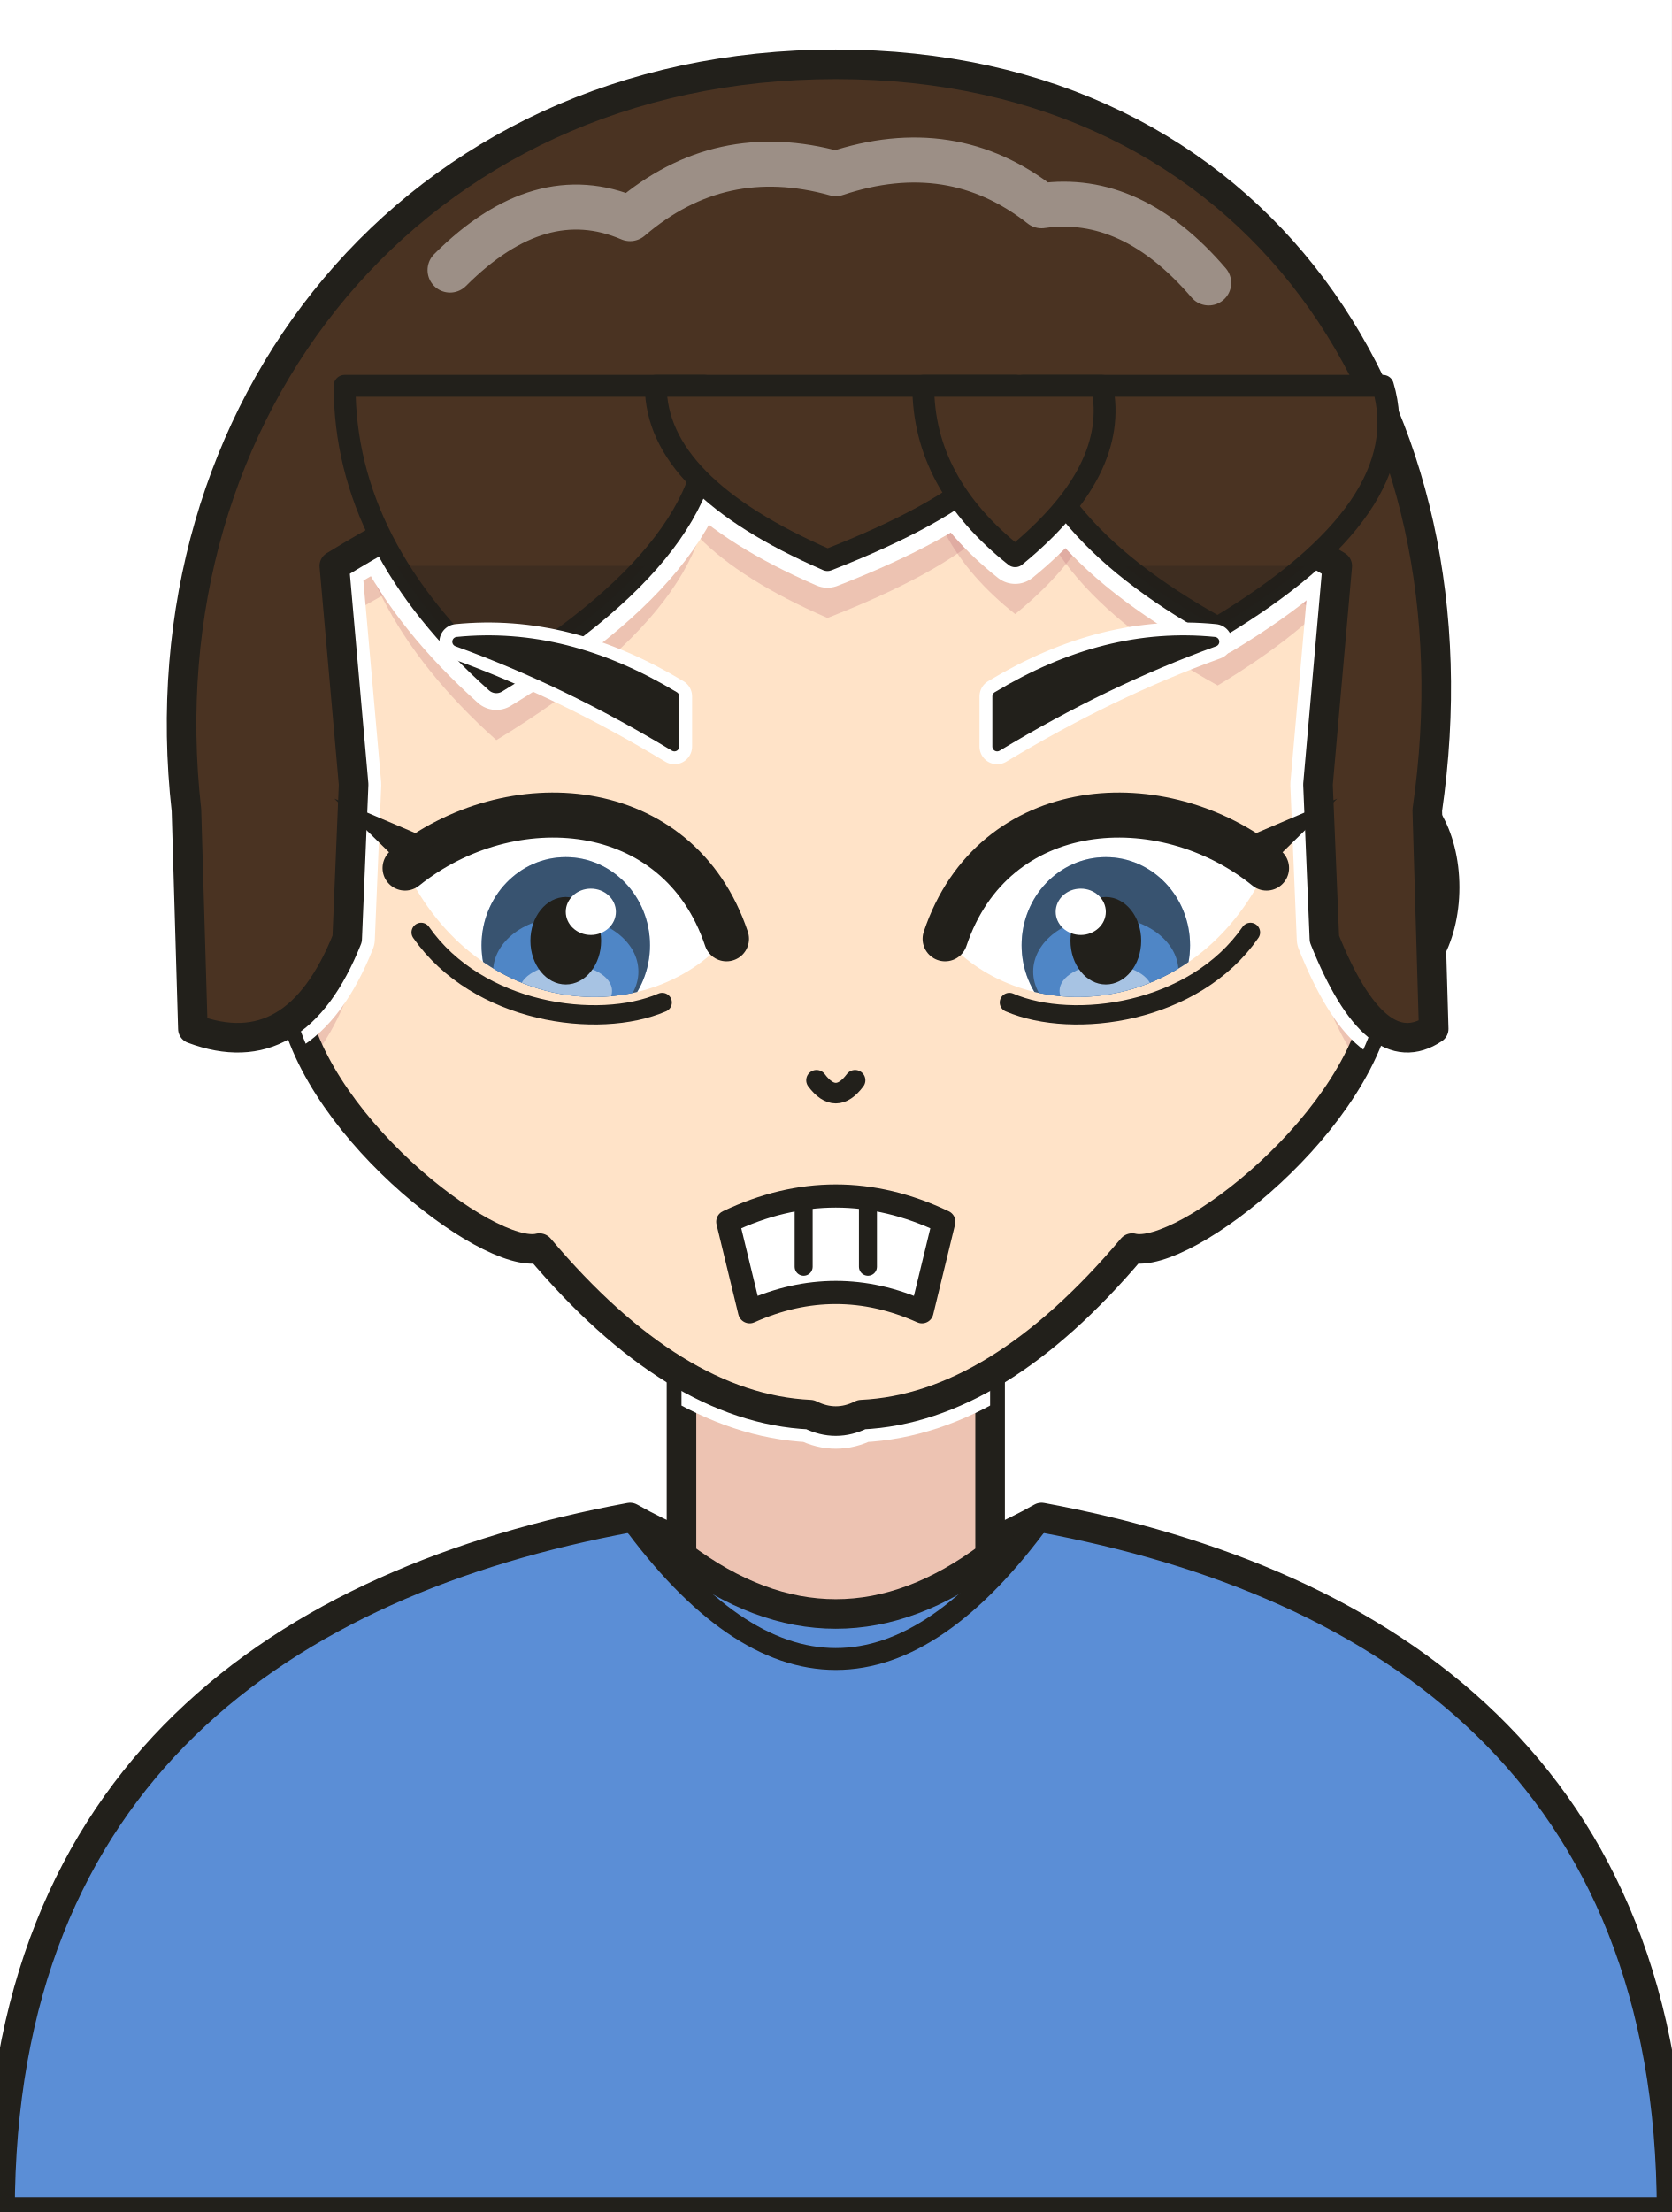
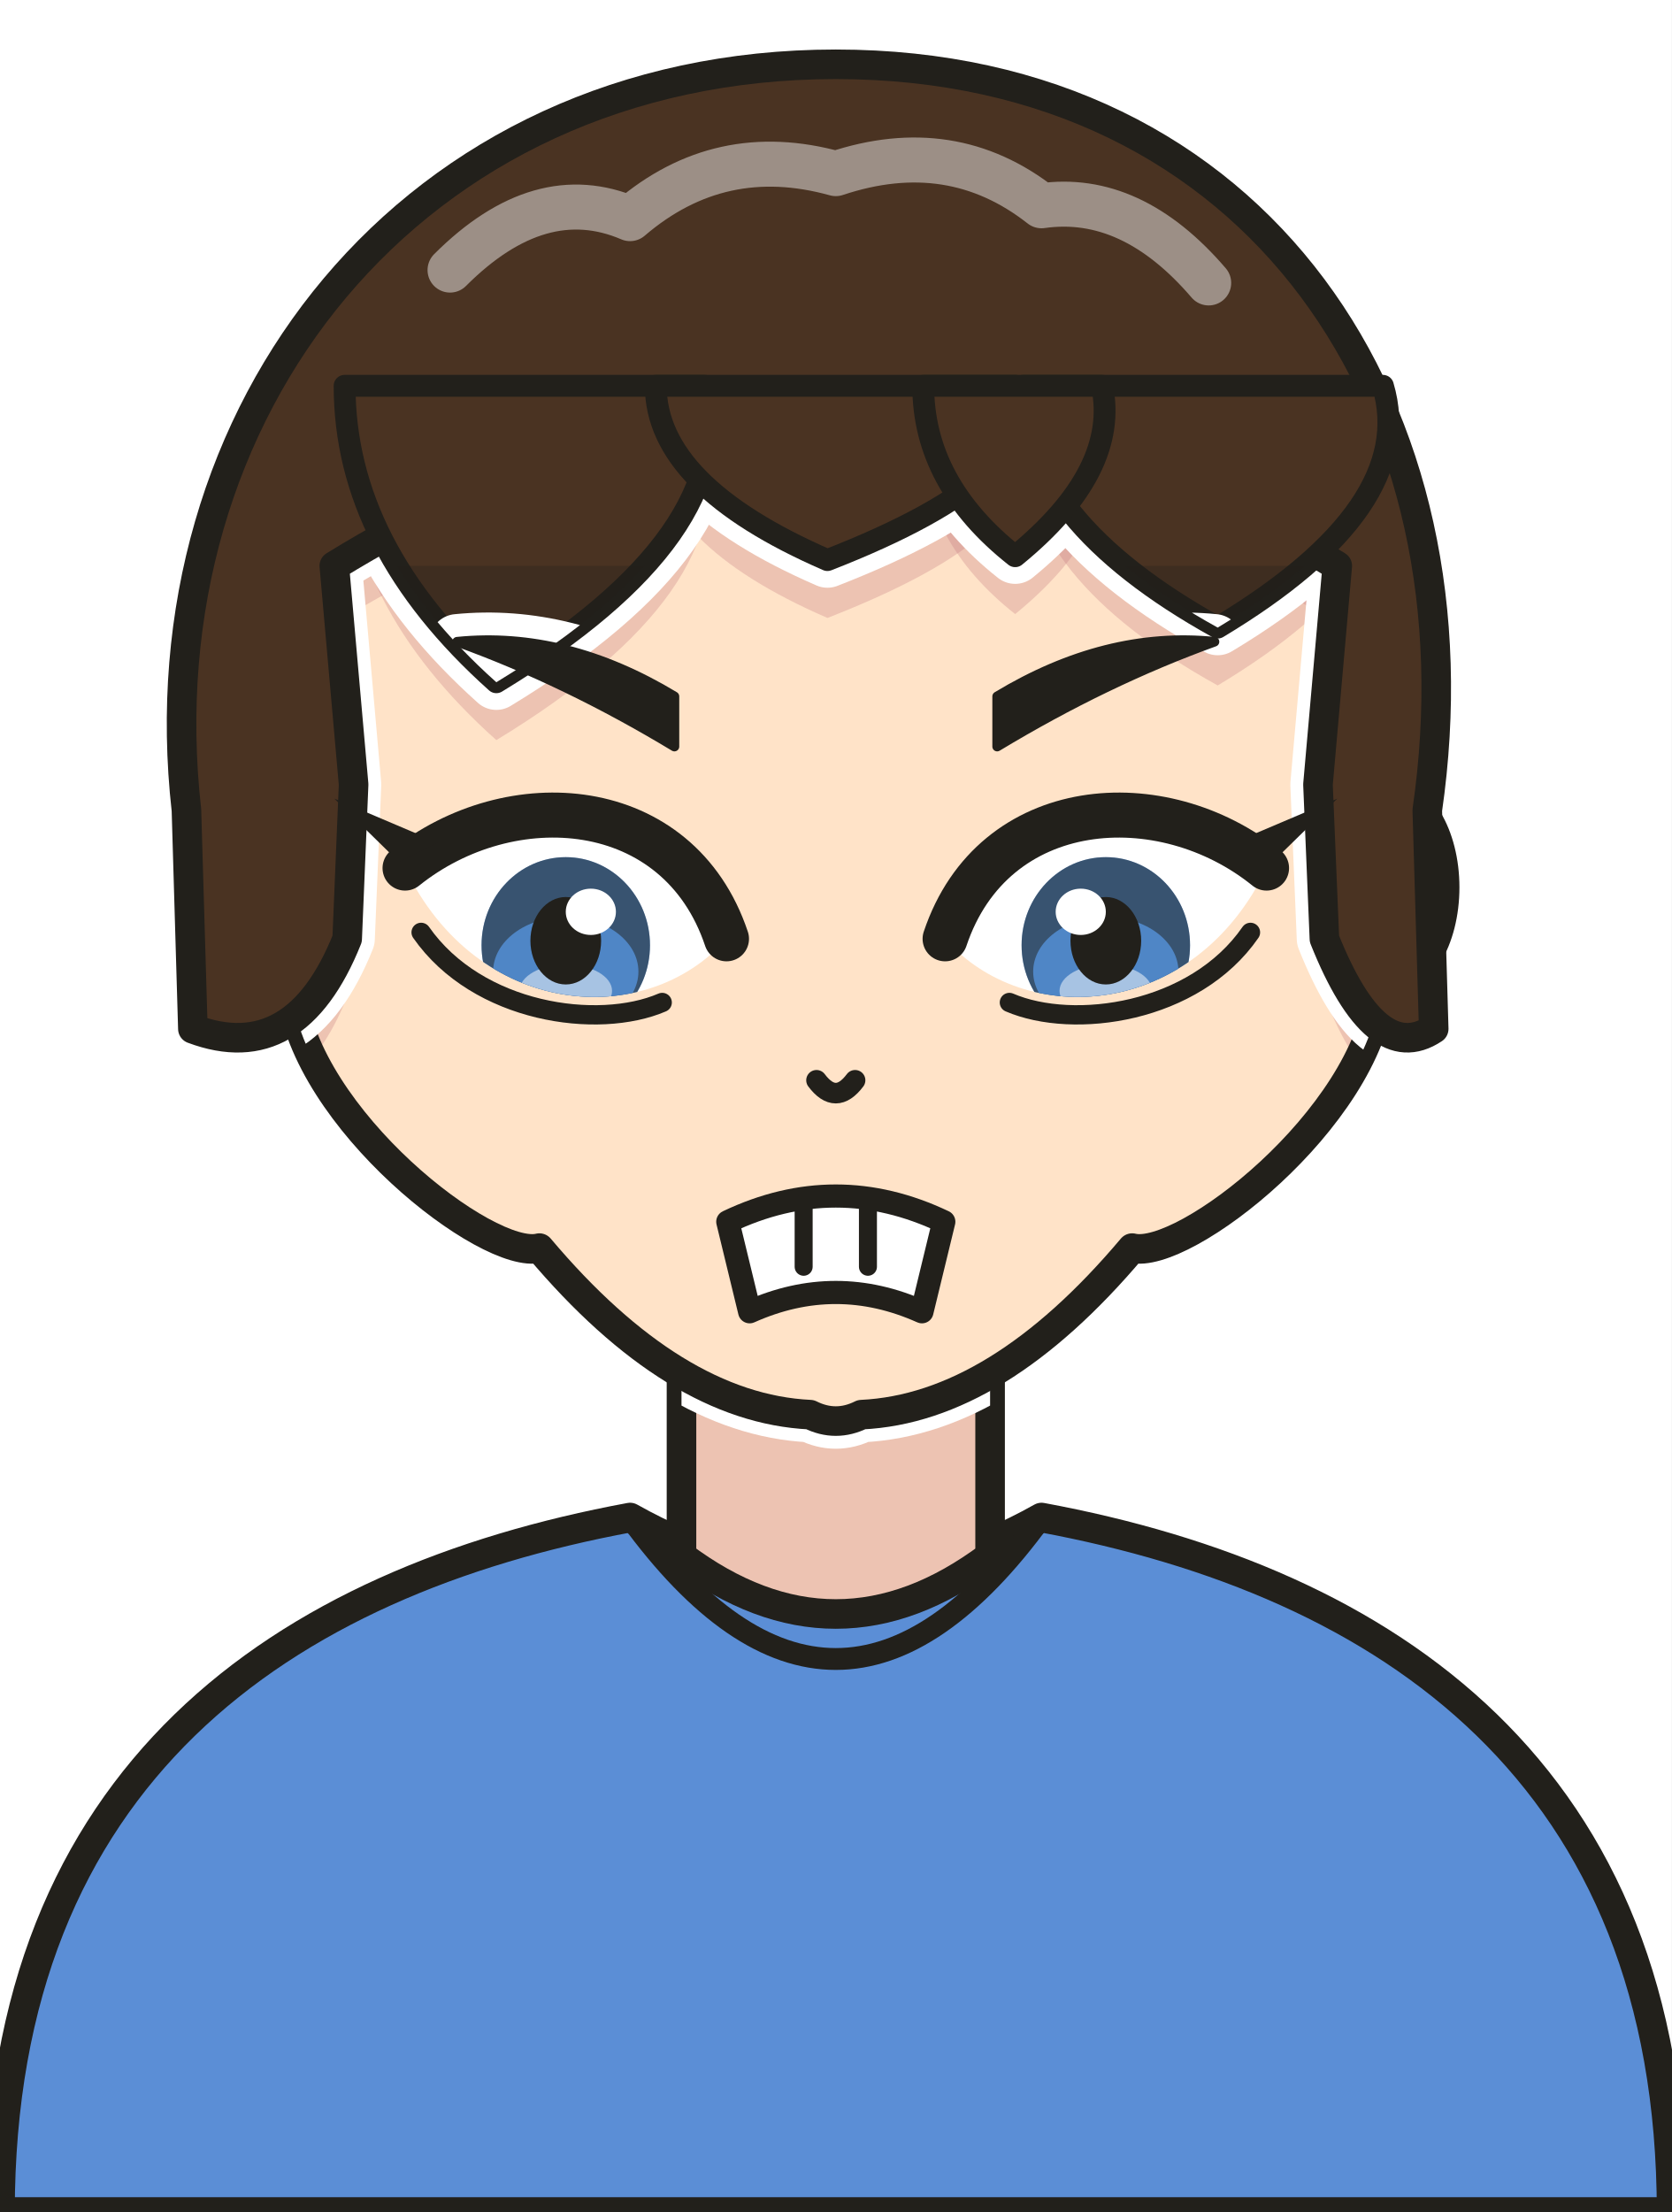
<svg xmlns="http://www.w3.org/2000/svg" viewBox="20 16 260 344" width="260" height="344">
  <rect x="20" y="16" width="260" height="344" fill="#ffffff" />
  <path d="M20 360C20 292 64 262 118 252Q150 270 182 252C236 262 280 292 280 360Z" fill="#5b8ed6" stroke="#22201b" stroke-width="4.6" stroke-linejoin="round" />
  <path d="M118 252Q150 296 182 252" fill="none" stroke="#22201b" stroke-width="3.4" stroke-linecap="round" />
  <clipPath id="nk">
    <path d="M126 210L126 258Q150 276 174 258L174 210Z" />
  </clipPath>
  <path d="M126 210L126 258Q150 276 174 258L174 210Z" fill="#ffe3c8" />
  <path d="M126 210L126 258Q150 276 174 258L174 210Z" fill="#c0707a" fill-opacity="0.28" />
  <path d="M126 210L126 258Q150 276 174 258L174 210Z" fill="none" stroke="#22201b" stroke-width="4.6" stroke-linejoin="round" />
  <g clip-path="url(#nk)">
    <path d="M64 126C64 138 64 156 65.3 170C67.4 190 95.9 212.1 103.9 210.1Q124.9 235 146 236Q150 238 154 236Q175.1 235 196.1 210.1C204.1 212.1 232.6 190 234.7 170C236 156 236 138 236 126C236 60 214 36 150 36C86 36 64 60 64 126Z" fill="none" stroke="#ffffff" stroke-width="8.6" />
  </g>
  <ellipse cx="64" cy="154" rx="9" ry="15" fill="#ffe3c8" stroke="#22201b" stroke-width="4" />
  <ellipse cx="236" cy="154" rx="9" ry="15" fill="#ffe3c8" stroke="#22201b" stroke-width="4" />
  <clipPath id="fc">
    <path d="M64 126C64 138 64 156 65.3 170C67.4 190 95.9 212.1 103.9 210.1Q124.9 235 146 236Q150 238 154 236Q175.1 235 196.1 210.1C204.1 212.1 232.6 190 234.7 170C236 156 236 138 236 126C236 60 214 36 150 36C86 36 64 60 64 126Z" />
  </clipPath>
  <path d="M64 126C64 138 64 156 65.3 170C67.4 190 95.9 212.1 103.9 210.1Q124.9 235 146 236Q150 238 154 236Q175.1 235 196.1 210.1C204.1 212.1 232.6 190 234.7 170C236 156 236 138 236 126C236 60 214 36 150 36C86 36 64 60 64 126Z" fill="#ffe3c8" />
  <g clip-path="url(#fc)">
    <g fill="#c0707a" fill-opacity="0.28" transform="translate(0 9)">
      <path d="M243 176L242 142C251 80 216 26 150 26C84 26 42 80 49 142L50 176Q66 182 74 162L75 138L72 104Q150 56 228 104L225 138L226 162Q234 182 243 176Z" />
      <path d="M129.6 76Q135.2 99 97.2 122.1Q73.6 101 73.6 76Z" />
      <path d="M235.1 76Q240.7 94.8 209.4 113.6Q179.1 96.8 179.1 76Z" />
      <path d="M178 76Q183.6 89.5 148.7 103.1Q122 91.5 122 76Z" />
      <path d="M191.4 76Q194.2 89.2 177.9 102.5Q163.6 91.2 163.6 76Z" />
    </g>
  </g>
  <path d="M64 126C64 138 64 156 65.3 170C67.4 190 95.9 212.1 103.9 210.1Q124.9 235 146 236Q150 238 154 236Q175.1 235 196.1 210.1C204.1 212.1 232.6 190 234.7 170C236 156 236 138 236 126C236 60 214 36 150 36C86 36 64 60 64 126Z" fill="none" stroke="#22201b" stroke-width="4.6" stroke-linejoin="round" />
  <clipPath id="kc">
    <path d="M64 126C64 138 64 156 65.3 170C67.4 190 95.9 212.1 103.9 210.1Q124.9 235 146 236Q150 238 154 236Q175.1 235 196.1 210.1C204.1 212.1 232.6 190 234.7 170C236 156 236 138 236 126C236 60 214 36 150 36C86 36 64 60 64 126Z" />
  </clipPath>
  <g clip-path="url(#kc)" fill="none" stroke="#ffffff" stroke-width="8.6" stroke-linejoin="round">
    <path d="M243 176L242 142C251 80 216 26 150 26C84 26 42 80 49 142L50 176Q66 182 74 162L75 138L72 104Q150 56 228 104L225 138L226 162Q234 182 243 176Z" />
    <path d="M129.6 76Q135.2 99 97.2 122.1Q73.6 101 73.6 76Z" />
    <path d="M235.1 76Q240.7 94.8 209.4 113.6Q179.1 96.8 179.1 76Z" />
    <path d="M178 76Q183.6 89.5 148.7 103.1Q122 91.5 122 76Z" />
    <path d="M191.4 76Q194.2 89.2 177.9 102.5Q163.6 91.2 163.6 76Z" />
  </g>
  <clipPath id="lk">
    <path d="M129.6 76Q135.2 99 97.2 122.1Q73.6 101 73.6 76Z" />
    <path d="M235.1 76Q240.7 94.8 209.4 113.6Q179.1 96.8 179.1 76Z" />
    <path d="M178 76Q183.6 89.5 148.7 103.1Q122 91.5 122 76Z" />
    <path d="M191.4 76Q194.2 89.2 177.9 102.5Q163.6 91.2 163.6 76Z" />
  </clipPath>
  <path d="M243 176L242 142C251 80 216 26 150 26C84 26 42 80 49 142L50 176Q66 182 74 162L75 138L72 104Q150 56 228 104L225 138L226 162Q234 182 243 176Z" fill="#4a3322" />
  <path d="M90 58Q104 44 118 50Q132 38 150 43Q168 37 182 48Q196 46 208 60" fill="none" stroke="#ffffff" stroke-opacity="0.45" stroke-width="7" stroke-linecap="round" stroke-linejoin="round" />
  <path d="M243 176L242 142C251 80 216 26 150 26C84 26 42 80 49 142L50 176Q66 182 74 162L75 138L72 104Q150 56 228 104L225 138L226 162Q234 182 243 176Z" fill="none" stroke="#22201b" stroke-width="4.6" stroke-linejoin="round" />
  <path d="M129.6 76Q135.2 99 97.2 122.1Q73.6 101 73.6 76Z" fill="#4a3322" stroke="#22201b" stroke-width="3.4" stroke-linejoin="round" />
  <path d="M235.1 76Q240.7 94.8 209.4 113.6Q179.1 96.8 179.1 76Z" fill="#4a3322" stroke="#22201b" stroke-width="3.4" stroke-linejoin="round" />
  <path d="M178 76Q183.6 89.5 148.7 103.1Q122 91.5 122 76Z" fill="#4a3322" stroke="#22201b" stroke-width="3.4" stroke-linejoin="round" />
  <path d="M191.4 76Q194.2 89.2 177.9 102.5Q163.6 91.2 163.6 76Z" fill="#4a3322" stroke="#22201b" stroke-width="3.4" stroke-linejoin="round" />
  <g clip-path="url(#lk)">
    <rect x="50" y="104" width="200" height="60" fill="#22201b" fill-opacity="0.28" />
  </g>
  <path d="M147 184q3 4 6 0" fill="none" stroke="#22201b" stroke-width="3.2" stroke-linecap="round" stroke-linejoin="round" />
  <clipPath id="el">
    <path d="M133 162C125.5 139.6 99.3 137.9 83 151C94.3 174.5 120.5 176.2 133 162Z" />
  </clipPath>
  <path d="M133 162C125.5 139.6 99.3 137.9 83 151C94.3 174.5 120.5 176.2 133 162Z" fill="#ffffff" />
  <g clip-path="url(#el)">
    <ellipse cx="108" cy="163" rx="13.1" ry="13.7" fill="#4f86c6" />
    <ellipse cx="108" cy="163" rx="13.1" ry="13.7" fill="#22201b" fill-opacity="0.5" />
    <ellipse cx="108" cy="167.1" rx="11.3" ry="8.5" fill="#4f86c6" />
    <ellipse cx="108" cy="170.1" rx="7.2" ry="4.1" fill="#ffffff" fill-opacity="0.5" />
    <ellipse cx="108" cy="162.3" rx="5.5" ry="6.8" fill="#22201b" />
    <ellipse cx="111.9" cy="157.8" rx="3.9" ry="3.6" fill="#ffffff" />
  </g>
  <path d="M133 162C125.5 139.6 99.3 137.9 83 151" fill="none" stroke="#22201b" stroke-width="7" stroke-linecap="round" stroke-linejoin="round" />
  <path d="M82 150L72 140.2L88 147Z" fill="#22201b" />
  <path d="M85.5 161C94.3 173.6 113 176.2 123 171.9" fill="none" stroke="#22201b" stroke-width="3" stroke-linecap="round" stroke-linejoin="round" />
  <clipPath id="er">
    <path d="M167 162C174.5 139.6 200.8 137.9 217 151C205.8 174.5 179.5 176.2 167 162Z" />
  </clipPath>
  <path d="M167 162C174.5 139.6 200.8 137.9 217 151C205.8 174.5 179.5 176.2 167 162Z" fill="#ffffff" />
  <g clip-path="url(#er)">
    <ellipse cx="192" cy="163" rx="13.1" ry="13.7" fill="#4f86c6" />
    <ellipse cx="192" cy="163" rx="13.1" ry="13.7" fill="#22201b" fill-opacity="0.5" />
    <ellipse cx="192" cy="167.1" rx="11.3" ry="8.5" fill="#4f86c6" />
    <ellipse cx="192" cy="170.1" rx="7.2" ry="4.1" fill="#ffffff" fill-opacity="0.5" />
    <ellipse cx="192" cy="162.3" rx="5.5" ry="6.8" fill="#22201b" />
    <ellipse cx="188.1" cy="157.8" rx="3.9" ry="3.6" fill="#ffffff" />
  </g>
  <path d="M167 162C174.5 139.6 200.8 137.9 217 151" fill="none" stroke="#22201b" stroke-width="7" stroke-linecap="round" stroke-linejoin="round" />
  <path d="M218 150L228 140.2L212 147Z" fill="#22201b" />
  <path d="M214.5 161C205.8 173.6 187 176.2 177 171.9" fill="none" stroke="#22201b" stroke-width="3" stroke-linecap="round" stroke-linejoin="round" />
  <path d="M133.2 206Q150 198 166.8 206L163.4 220Q150 214 136.6 220Z" fill="#ffffff" stroke="#22201b" stroke-width="3.6" stroke-linejoin="round" />
  <path d="M145 203v10M155 203v10" fill="none" stroke="#22201b" stroke-width="2.8" stroke-linecap="round" />
-   <path d="M124.9 124.3Q108 114.1 91.1 115.8Q108 121.9 124.9 132.1Z" fill="#ffffff" stroke="#ffffff" stroke-width="5.5" stroke-linejoin="round" />
+   <clipPath id="bk">
+     <path d="M243 176L242 142C251 80 216 26 150 26C84 26 42 80 49 142L50 176Q66 182 74 162L75 138L72 104Q150 56 228 104L225 138L226 162Q234 182 243 176Z" />
+     <path d="M129.6 76Q135.2 99 97.2 122.1Q73.6 101 73.6 76Z" />
+     <path d="M235.1 76Q240.7 94.8 209.4 113.6Q179.1 96.8 179.1 76Z" />
+     <path d="M178 76Q183.6 89.5 148.7 103.1Q122 91.5 122 76Z" />
+     <path d="M191.4 76Q194.2 89.2 177.9 102.5Q163.6 91.2 163.6 76Z" />
+   </clipPath>
+   <g clip-path="url(#bk)">
+     <path d="M124.9 124.3Q108 114.1 91.1 115.8Q108 121.9 124.9 132.1Z" fill="#ffffff" stroke="#ffffff" stroke-width="8.6" stroke-linejoin="round" />
+     <path d="M175.1 124.3Q192 114.1 208.9 115.8Q192 121.9 175.1 132.1Z" fill="#ffffff" stroke="#ffffff" stroke-width="8.6" stroke-linejoin="round" />
+   </g>
  <path d="M124.9 124.3Q108 114.1 91.1 115.8Q108 121.9 124.9 132.1Z" fill="#22201b" stroke="#22201b" stroke-width="1.5" stroke-linejoin="round" />
-   <path d="M175.1 124.3Q192 114.1 208.9 115.8Q192 121.9 175.1 132.1Z" fill="#ffffff" stroke="#ffffff" stroke-width="5.5" stroke-linejoin="round" />
  <path d="M175.1 124.3Q192 114.1 208.9 115.8Q192 121.9 175.1 132.1Z" fill="#22201b" stroke="#22201b" stroke-width="1.5" stroke-linejoin="round" />
</svg>
